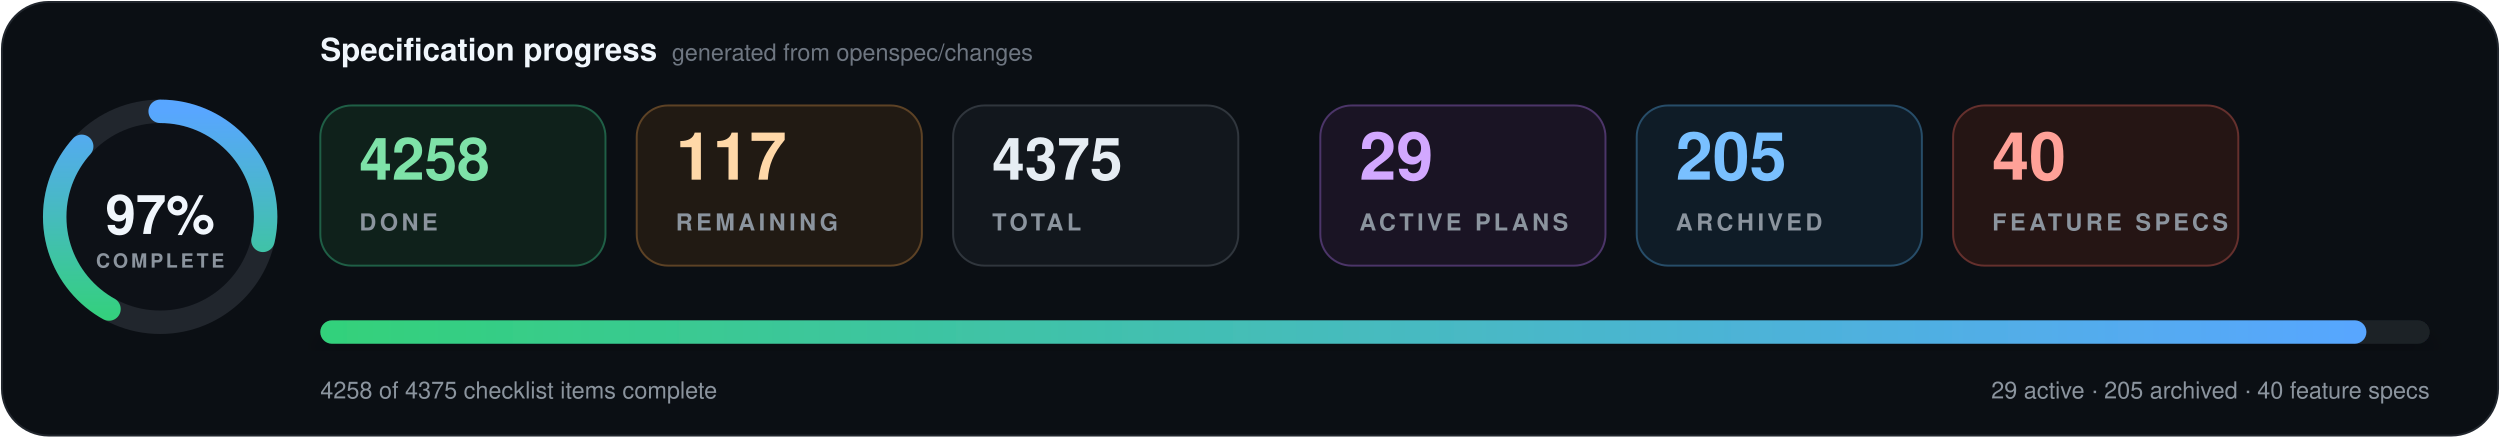
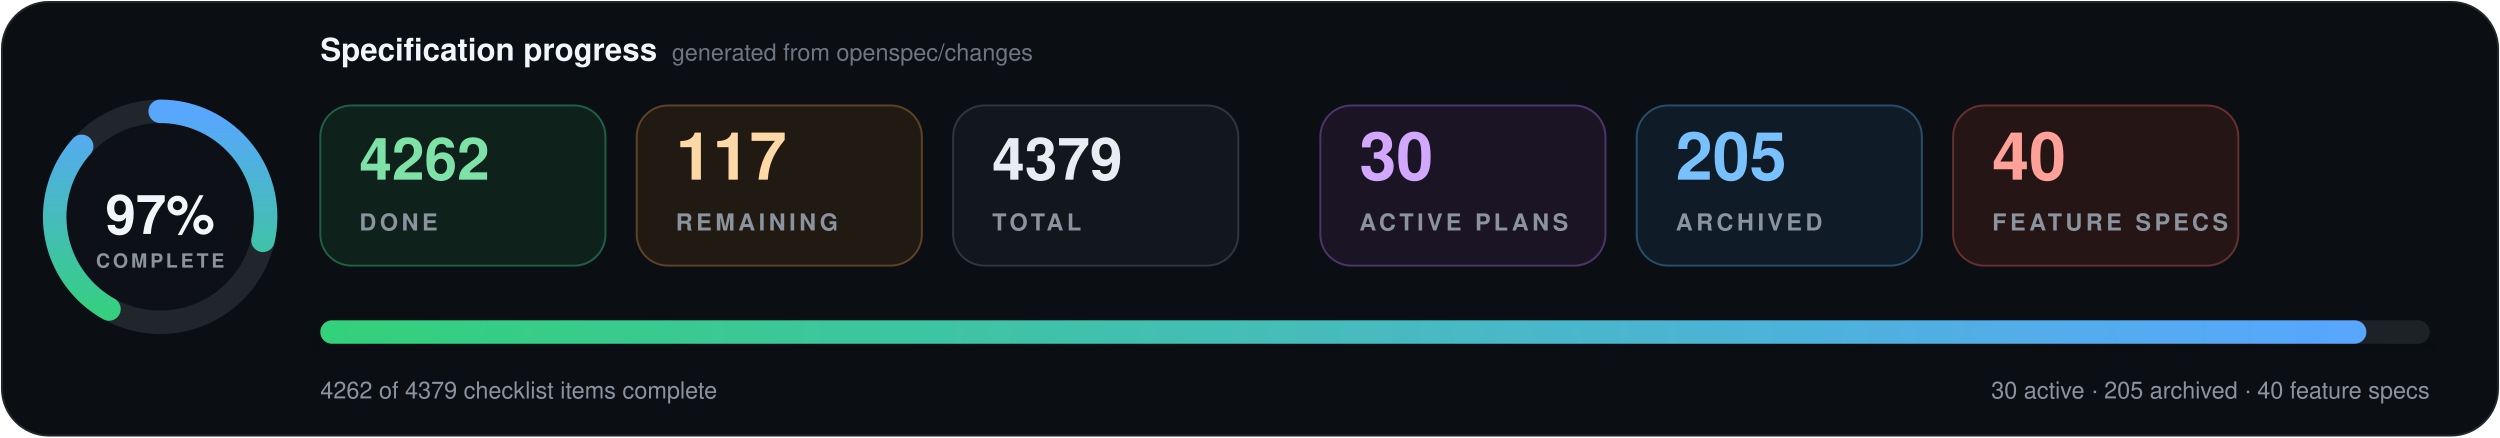
- <svg xmlns="http://www.w3.org/2000/svg" data-cache-version="1792168136" width="1280" height="224" viewBox="0 0 1280 224" role="img" aria-labelledby="title description" font-family="system-ui, -apple-system, BlinkMacSystemFont, 'Segoe UI', Helvetica, Arial, sans-serif" font-variant-numeric="tabular-nums">
+ <svg xmlns="http://www.w3.org/2000/svg" data-cache-version="1792182211" width="1280" height="224" viewBox="0 0 1280 224" role="img" aria-labelledby="title description" font-family="system-ui, -apple-system, BlinkMacSystemFont, 'Segoe UI', Helvetica, Arial, sans-serif" font-variant-numeric="tabular-nums">
  <defs>
    <linearGradient id="progress" x1="0" x2="1">
      <stop offset="0" stop-color="#33d17a" />
      <stop offset="1" stop-color="#58a6ff" />
    </linearGradient>
    <filter id="shadow" x="-10%" y="-20%" width="120%" height="150%">
      <feDropShadow dx="0" dy="7" stdDeviation="9" flood-color="#000" flood-opacity=".28" />
    </filter>
  </defs>
  <rect x="1" y="1" width="1278" height="222" rx="24" fill="#0b0f14" stroke="#21262d" />
  <g transform="translate(82 111)">
    <circle r="54" fill="#0d1117" stroke="#21262d" stroke-width="12" />
    <circle r="54" fill="none" stroke="url(#progress)" stroke-width="12" stroke-linecap="round" pathLength="100" stroke-dasharray="97 100" transform="rotate(-90)" />
    <text y="-1" text-anchor="middle" dominant-baseline="middle" fill="#f0f6fc" font-size="28" font-weight="800">97%</text>
    <text y="26" text-anchor="middle" fill="#8b949e" font-size="10" font-weight="700" letter-spacing="1.5">COMPLETE</text>
  </g>
  <text x="164" y="31" fill="#f0f6fc" font-size="16" font-weight="750">Specification progress</text>
  <text x="344" y="31" fill="#6e7681" font-size="12">generated from openspec/changes</text>
  <g transform="translate(164 54)">
    <rect width="146" height="82" rx="16" fill="#0f211b" stroke="#1f5f46" />
-     <text x="20" y="38" fill="#7ee2a8" font-size="30" font-weight="750">4258</text>
+     <text x="20" y="38" fill="#7ee2a8" font-size="30" font-weight="750">4262</text>
    <text x="20" y="64" fill="#8b949e" font-size="12" font-weight="700" letter-spacing="1.8">DONE</text>
  </g>
  <g transform="translate(326 54)">
    <rect width="146" height="82" rx="16" fill="#211a13" stroke="#5d4225" />
    <text x="20" y="38" fill="#ffd8a8" font-size="34" font-weight="750">117</text>
    <text x="20" y="64" fill="#8b949e" font-size="12" font-weight="700" letter-spacing="1.8">REMAINING</text>
  </g>
  <g transform="translate(488 54)">
    <rect width="146" height="82" rx="16" fill="#12171d" stroke="#30363d" />
-     <text x="20" y="38" fill="#e6edf3" font-size="30" font-weight="750">4375</text>
+     <text x="20" y="38" fill="#e6edf3" font-size="30" font-weight="750">4379</text>
    <text x="20" y="64" fill="#8b949e" font-size="12" font-weight="700" letter-spacing="1.8">TOTAL</text>
  </g>
  <g transform="translate(676 54)">
    <rect width="146" height="82" rx="16" fill="#1a1424" stroke="#4c3569" />
-     <text x="20" y="38" fill="#d2a8ff" font-size="34" font-weight="750">29</text>
+     <text x="20" y="38" fill="#d2a8ff" font-size="34" font-weight="750">30</text>
    <text x="20" y="64" fill="#8b949e" font-size="12" font-weight="700" letter-spacing="1.8">ACTIVE PLANS</text>
  </g>
  <g transform="translate(838 54)">
    <rect width="146" height="82" rx="16" fill="#0f1c27" stroke="#274d69" />
    <text x="20" y="38" fill="#79c0ff" font-size="34" font-weight="750">205</text>
    <text x="20" y="64" fill="#8b949e" font-size="12" font-weight="700" letter-spacing="1.8">ARCHIVED</text>
  </g>
  <g transform="translate(1000 54)">
    <rect width="146" height="82" rx="16" fill="#251514" stroke="#65302d" />
    <text x="20" y="38" fill="#ffa198" font-size="34" font-weight="750">40</text>
    <text x="20" y="64" fill="#8b949e" font-size="12" font-weight="700" letter-spacing="1.8">FEATURE SPECS</text>
  </g>
  <g filter="url(#shadow)">
    <rect x="164" y="164" width="1080" height="12" rx="6" fill="#1b2128" />
    <rect x="164" y="164" width="1047.6" height="12" rx="6" fill="url(#progress)" />
  </g>
-   <text x="164" y="204" fill="#8b949e" font-size="12">4258 of 4375 checklist items complete</text>
-   <text x="1244" y="204" text-anchor="end" fill="#8b949e" font-size="12">29 active · 205 archived · 40 feature specs</text>
+   <text x="164" y="204" fill="#8b949e" font-size="12">4262 of 4379 checklist items complete</text>
+   <text x="1244" y="204" text-anchor="end" fill="#8b949e" font-size="12">30 active · 205 archived · 40 feature specs</text>
</svg>
